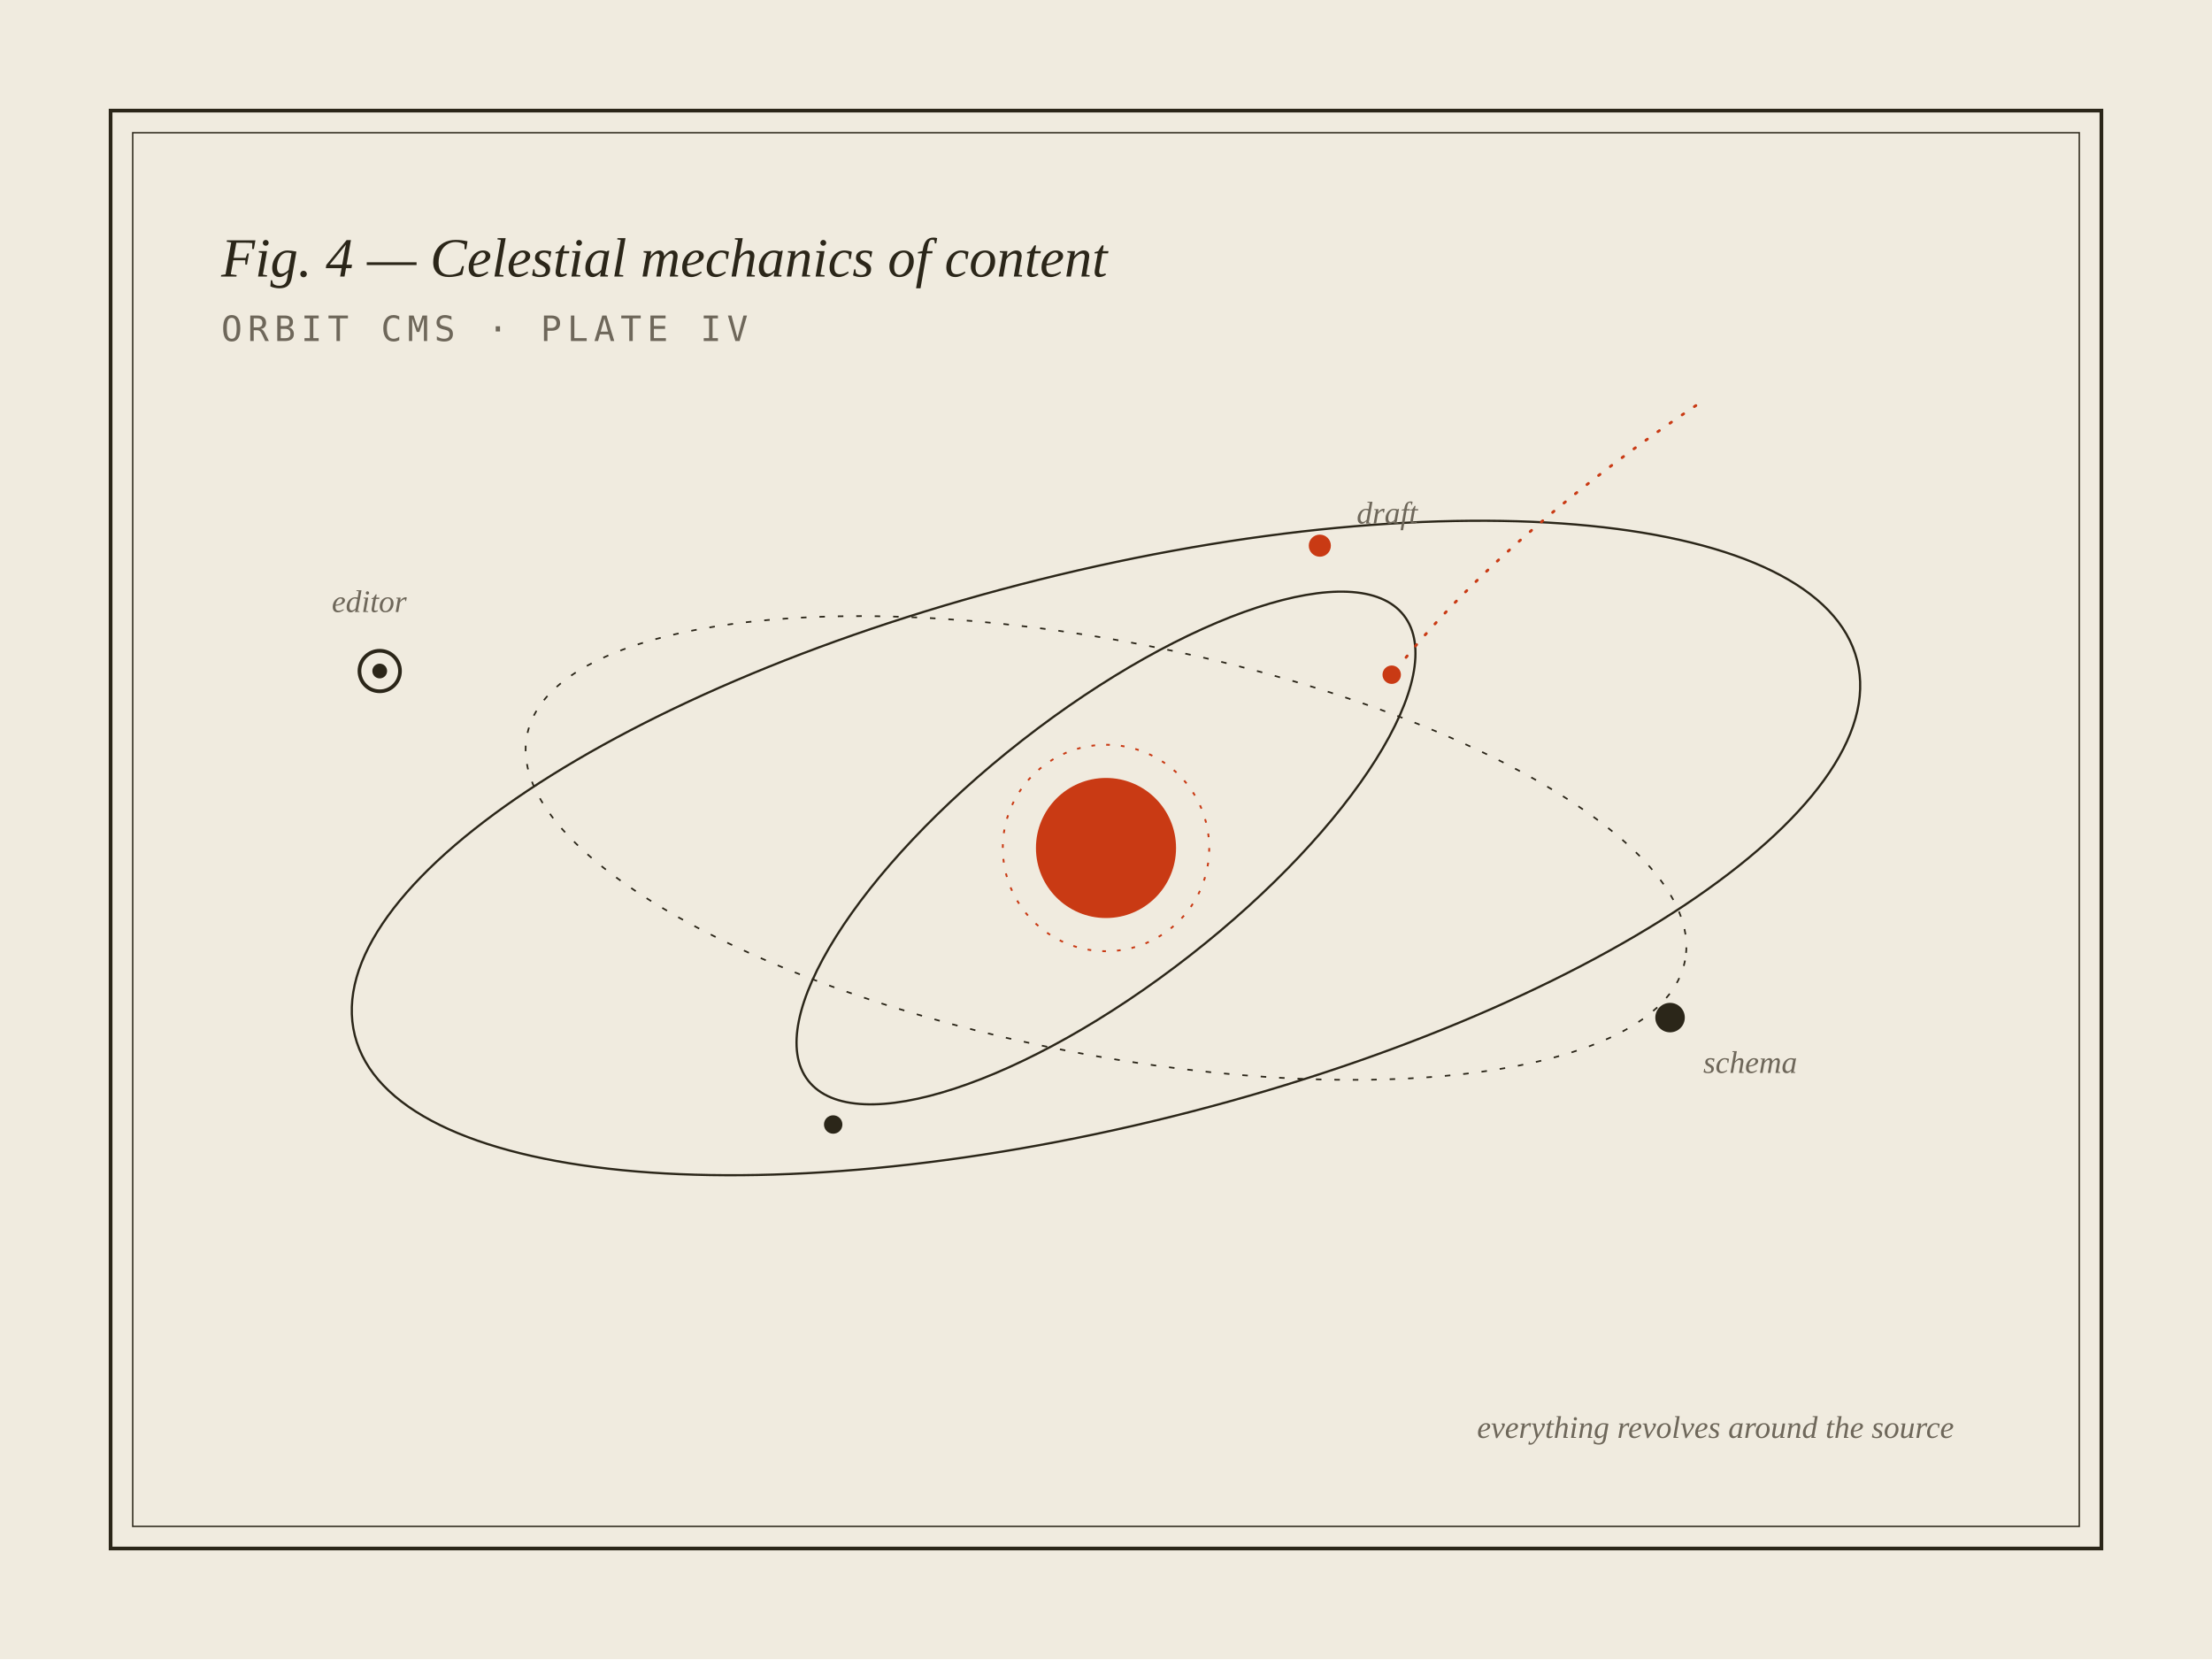
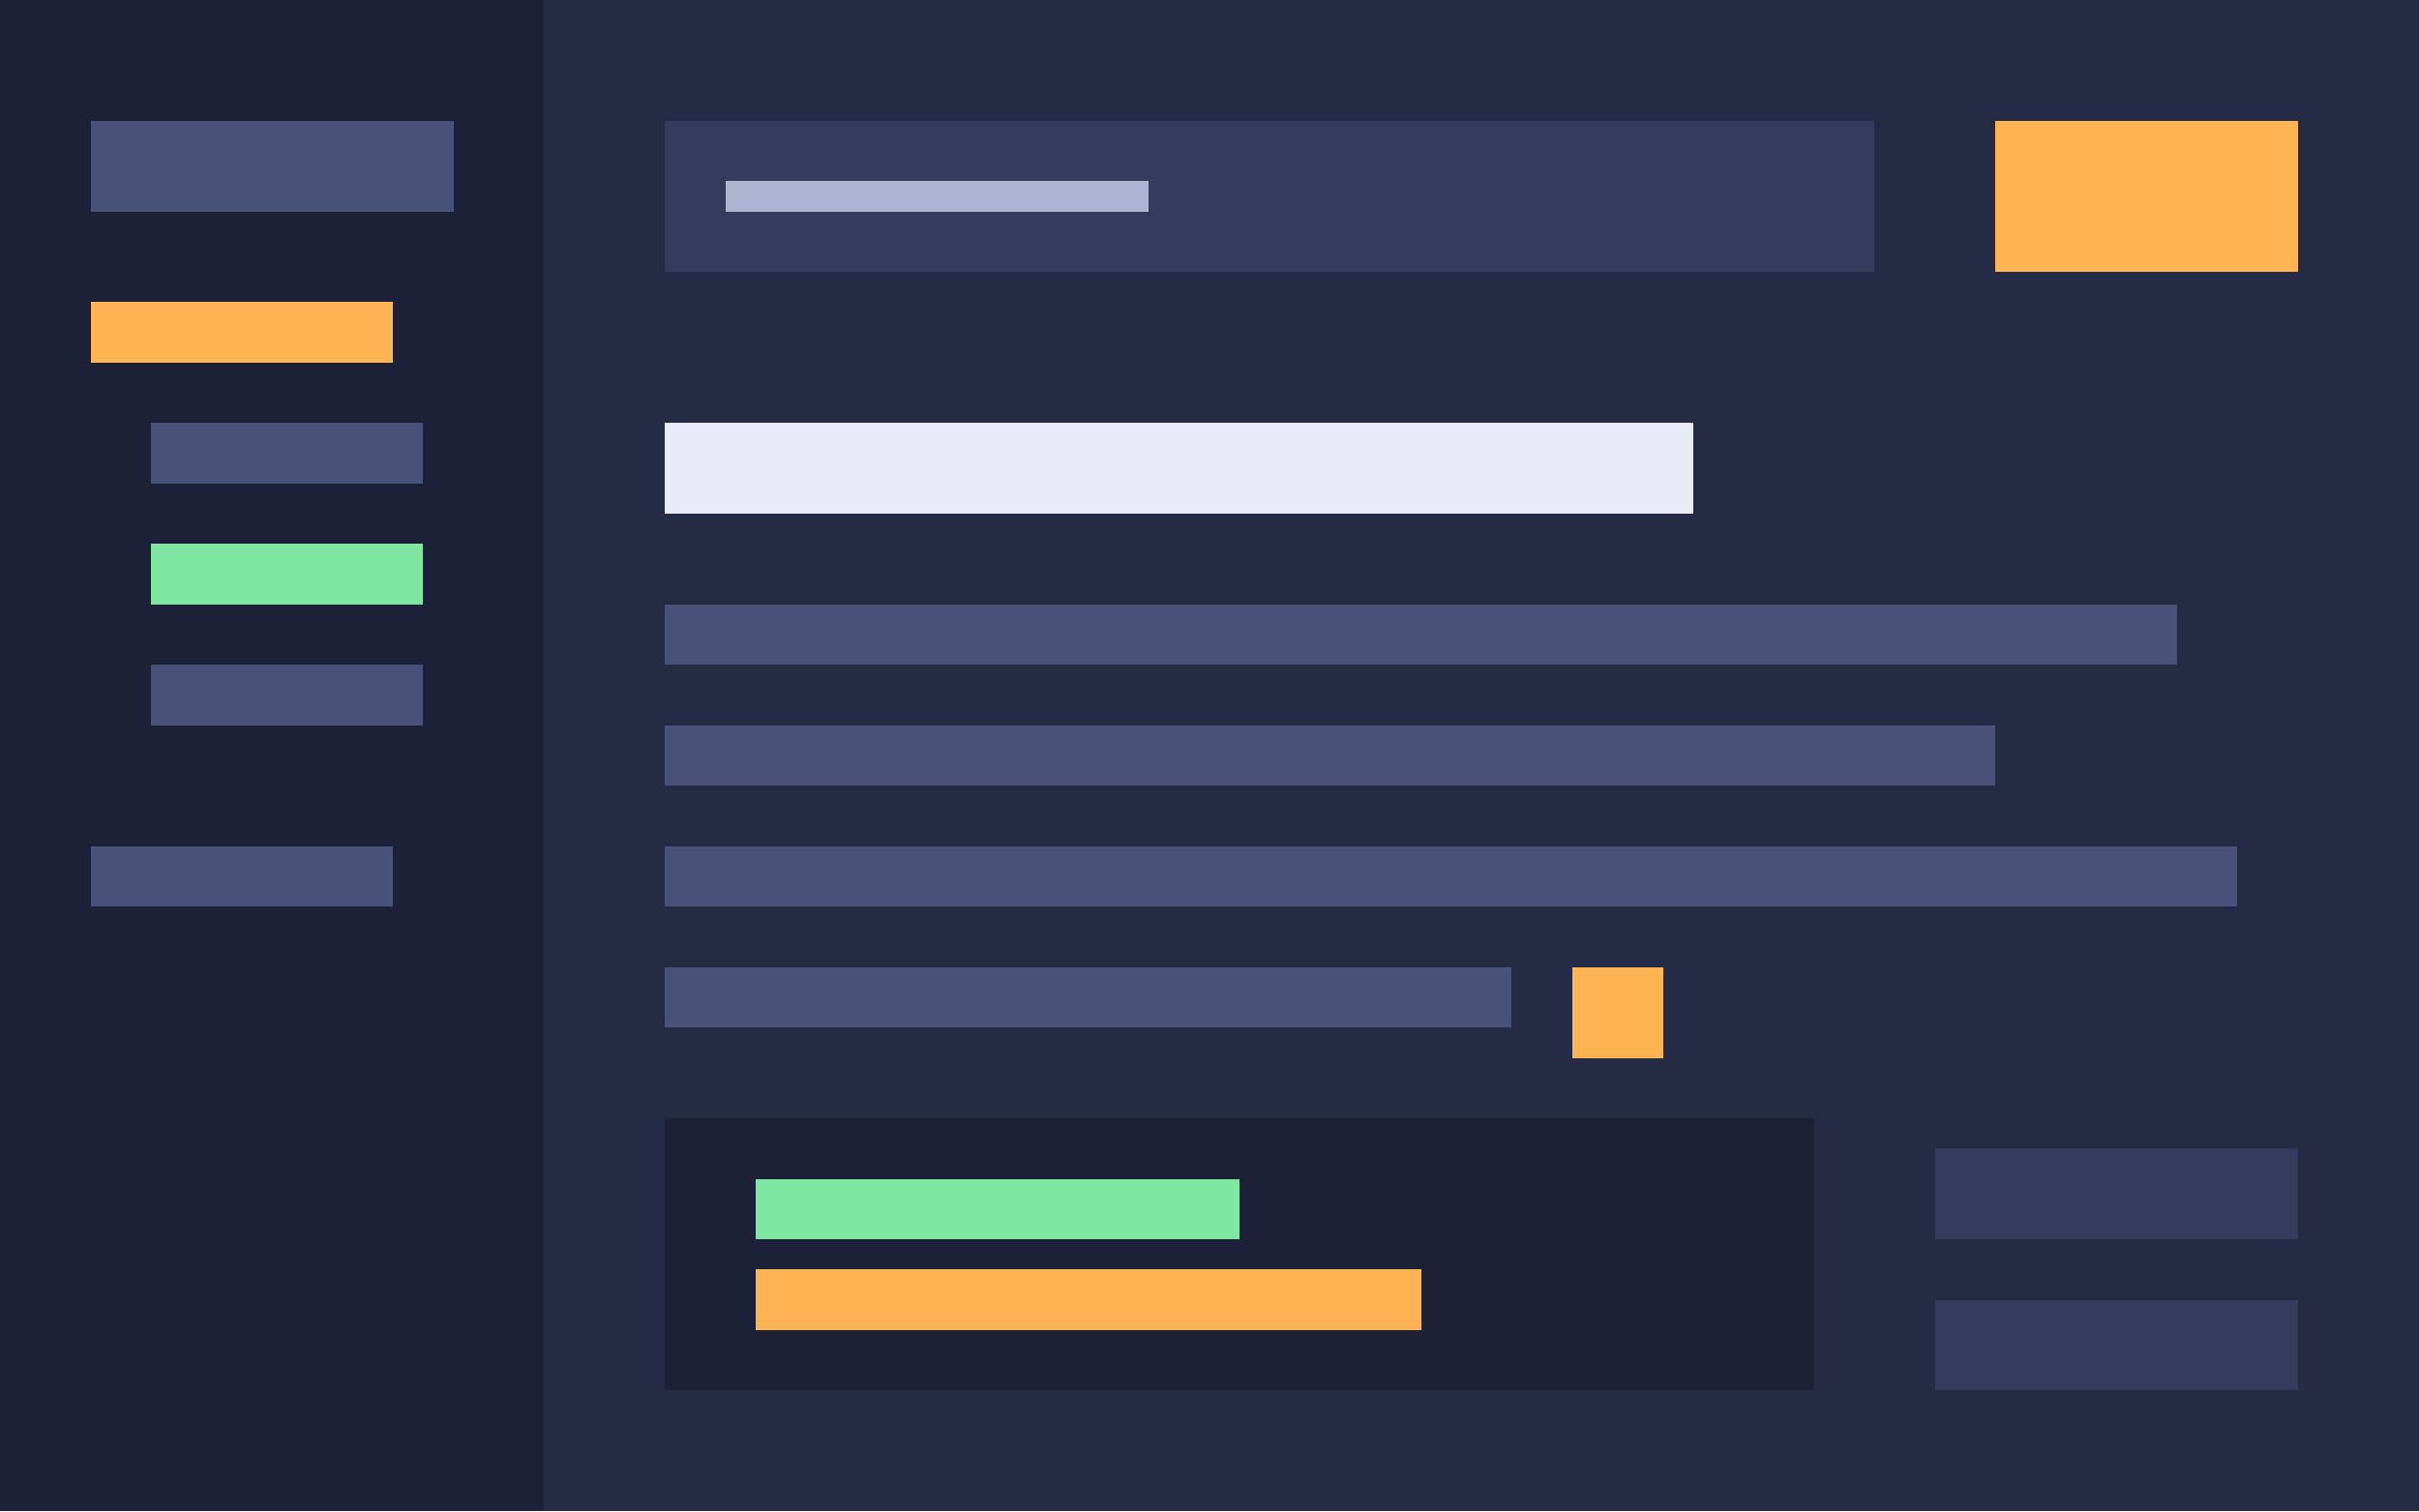
- <svg xmlns="http://www.w3.org/2000/svg" viewBox="0 0 1200 900" font-family="Georgia, 'Times New Roman', serif">
-   <rect width="1200" height="900" fill="#f0ebdf" />
-   <rect x="60" y="60" width="1080" height="780" fill="none" stroke="#2b2619" stroke-width="2" />
-   <rect x="72" y="72" width="1056" height="756" fill="none" stroke="#2b2619" stroke-width="0.75" />
-   <g fill="none" stroke="#2b2619">
-     <ellipse cx="600" cy="460" rx="420" ry="150" stroke-width="1.2" transform="rotate(-14 600 460)" />
-     <ellipse cx="600" cy="460" rx="320" ry="112" stroke-width="0.9" stroke-dasharray="3 7" transform="rotate(11 600 460)" />
-     <ellipse cx="600" cy="460" rx="205" ry="74" stroke-width="1.2" transform="rotate(-38 600 460)" />
-   </g>
-   <circle cx="600" cy="460" r="38" fill="#c93a14" />
-   <circle cx="600" cy="460" r="56" fill="none" stroke="#c93a14" stroke-width="1" stroke-dasharray="2 6" />
-   <circle cx="206" cy="364" r="11" fill="none" stroke="#2b2619" stroke-width="2" />
-   <circle cx="206" cy="364" r="4" fill="#2b2619" />
-   <circle cx="906" cy="552" r="8" fill="#2b2619" />
-   <circle cx="716" cy="296" r="6" fill="#c93a14" />
-   <circle cx="452" cy="610" r="5" fill="#2b2619" />
-   <path d="M 920 220 C 860 260 800 310 760 360" fill="none" stroke="#c93a14" stroke-width="1.5" stroke-dasharray="1 7" stroke-linecap="round" />
-   <circle cx="755" cy="366" r="5" fill="#c93a14" />
-   <g font-size="17" font-style="italic" fill="#6e675a">
-     <text x="180" y="332">editor</text>
-     <text x="924" y="582">schema</text>
-     <text x="736" y="284">draft</text>
-   </g>
-   <text x="120" y="150" font-size="30" font-style="italic" fill="#2b2619">Fig. 4 — Celestial mechanics of content</text>
-   <text x="120" y="185" font-size="19" fill="#6e675a" font-family="monospace" letter-spacing="3">ORBIT CMS · PLATE IV</text>
-   <text x="1060" y="780" font-size="17" text-anchor="end" fill="#6e675a" font-style="italic">everything revolves around the source</text>
+ <svg xmlns="http://www.w3.org/2000/svg" viewBox="0 0 80 50" shape-rendering="crispEdges">
+   <rect width="80" height="50" fill="#262b45" />
+   <rect x="0" y="0" width="18" height="50" fill="#1d2138" />
+   <rect x="3" y="4" width="12" height="3" fill="#4a5178" />
+   <rect x="3" y="10" width="10" height="2" fill="#ffb454" />
+   <rect x="5" y="14" width="9" height="2" fill="#4a5178" />
+   <rect x="5" y="18" width="9" height="2" fill="#7ee8a2" />
+   <rect x="5" y="22" width="9" height="2" fill="#4a5178" />
+   <rect x="3" y="28" width="10" height="2" fill="#4a5178" />
+   <rect x="22" y="4" width="40" height="5" fill="#343b5c" />
+   <rect x="24" y="6" width="14" height="1" fill="#adb4d2" />
+   <rect x="66" y="4" width="10" height="5" fill="#ffb454" />
+   <rect x="22" y="14" width="34" height="3" fill="#e9ecf8" />
+   <rect x="22" y="20" width="50" height="2" fill="#4a5178" />
+   <rect x="22" y="24" width="44" height="2" fill="#4a5178" />
+   <rect x="22" y="28" width="52" height="2" fill="#4a5178" />
+   <rect x="22" y="32" width="28" height="2" fill="#4a5178" />
+   <rect x="52" y="32" width="3" height="3" fill="#ffb454" />
+   <rect x="22" y="37" width="38" height="9" fill="#1d2138" />
+   <rect x="25" y="39" width="16" height="2" fill="#7ee8a2" />
+   <rect x="25" y="42" width="22" height="2" fill="#ffb454" />
+   <rect x="64" y="38" width="12" height="3" fill="#343b5c" />
+   <rect x="64" y="43" width="12" height="3" fill="#343b5c" />
</svg>
